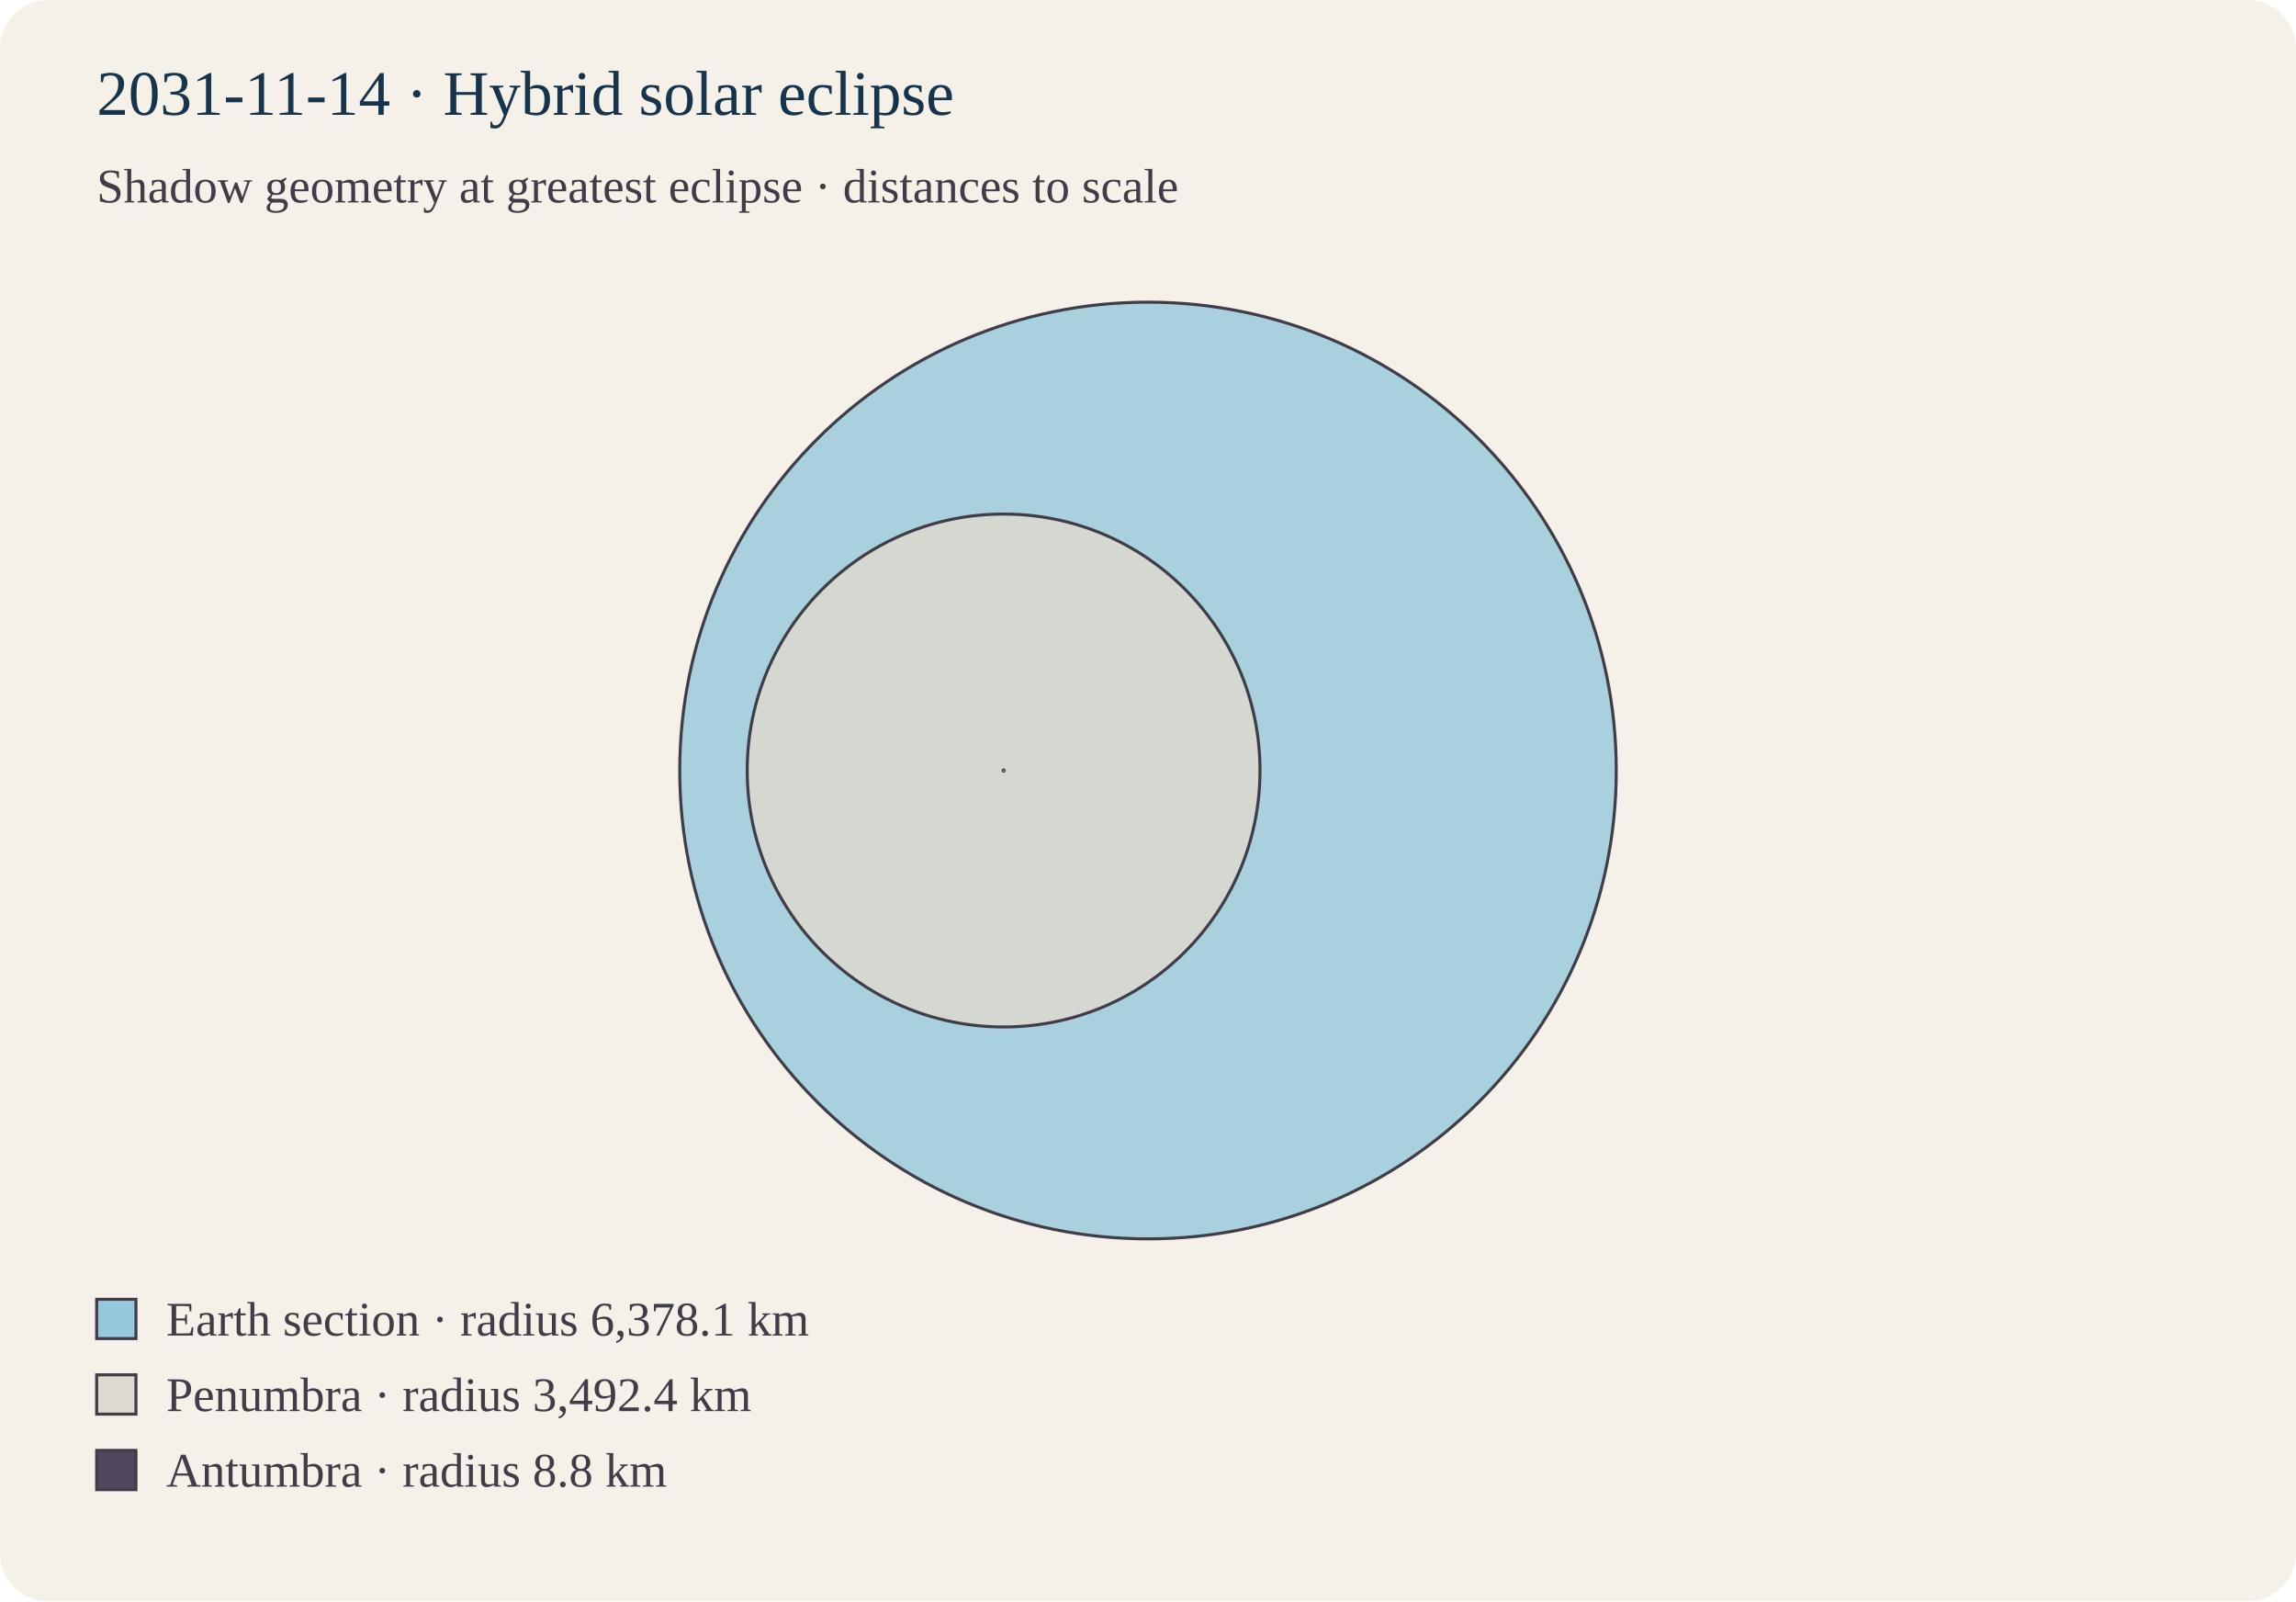
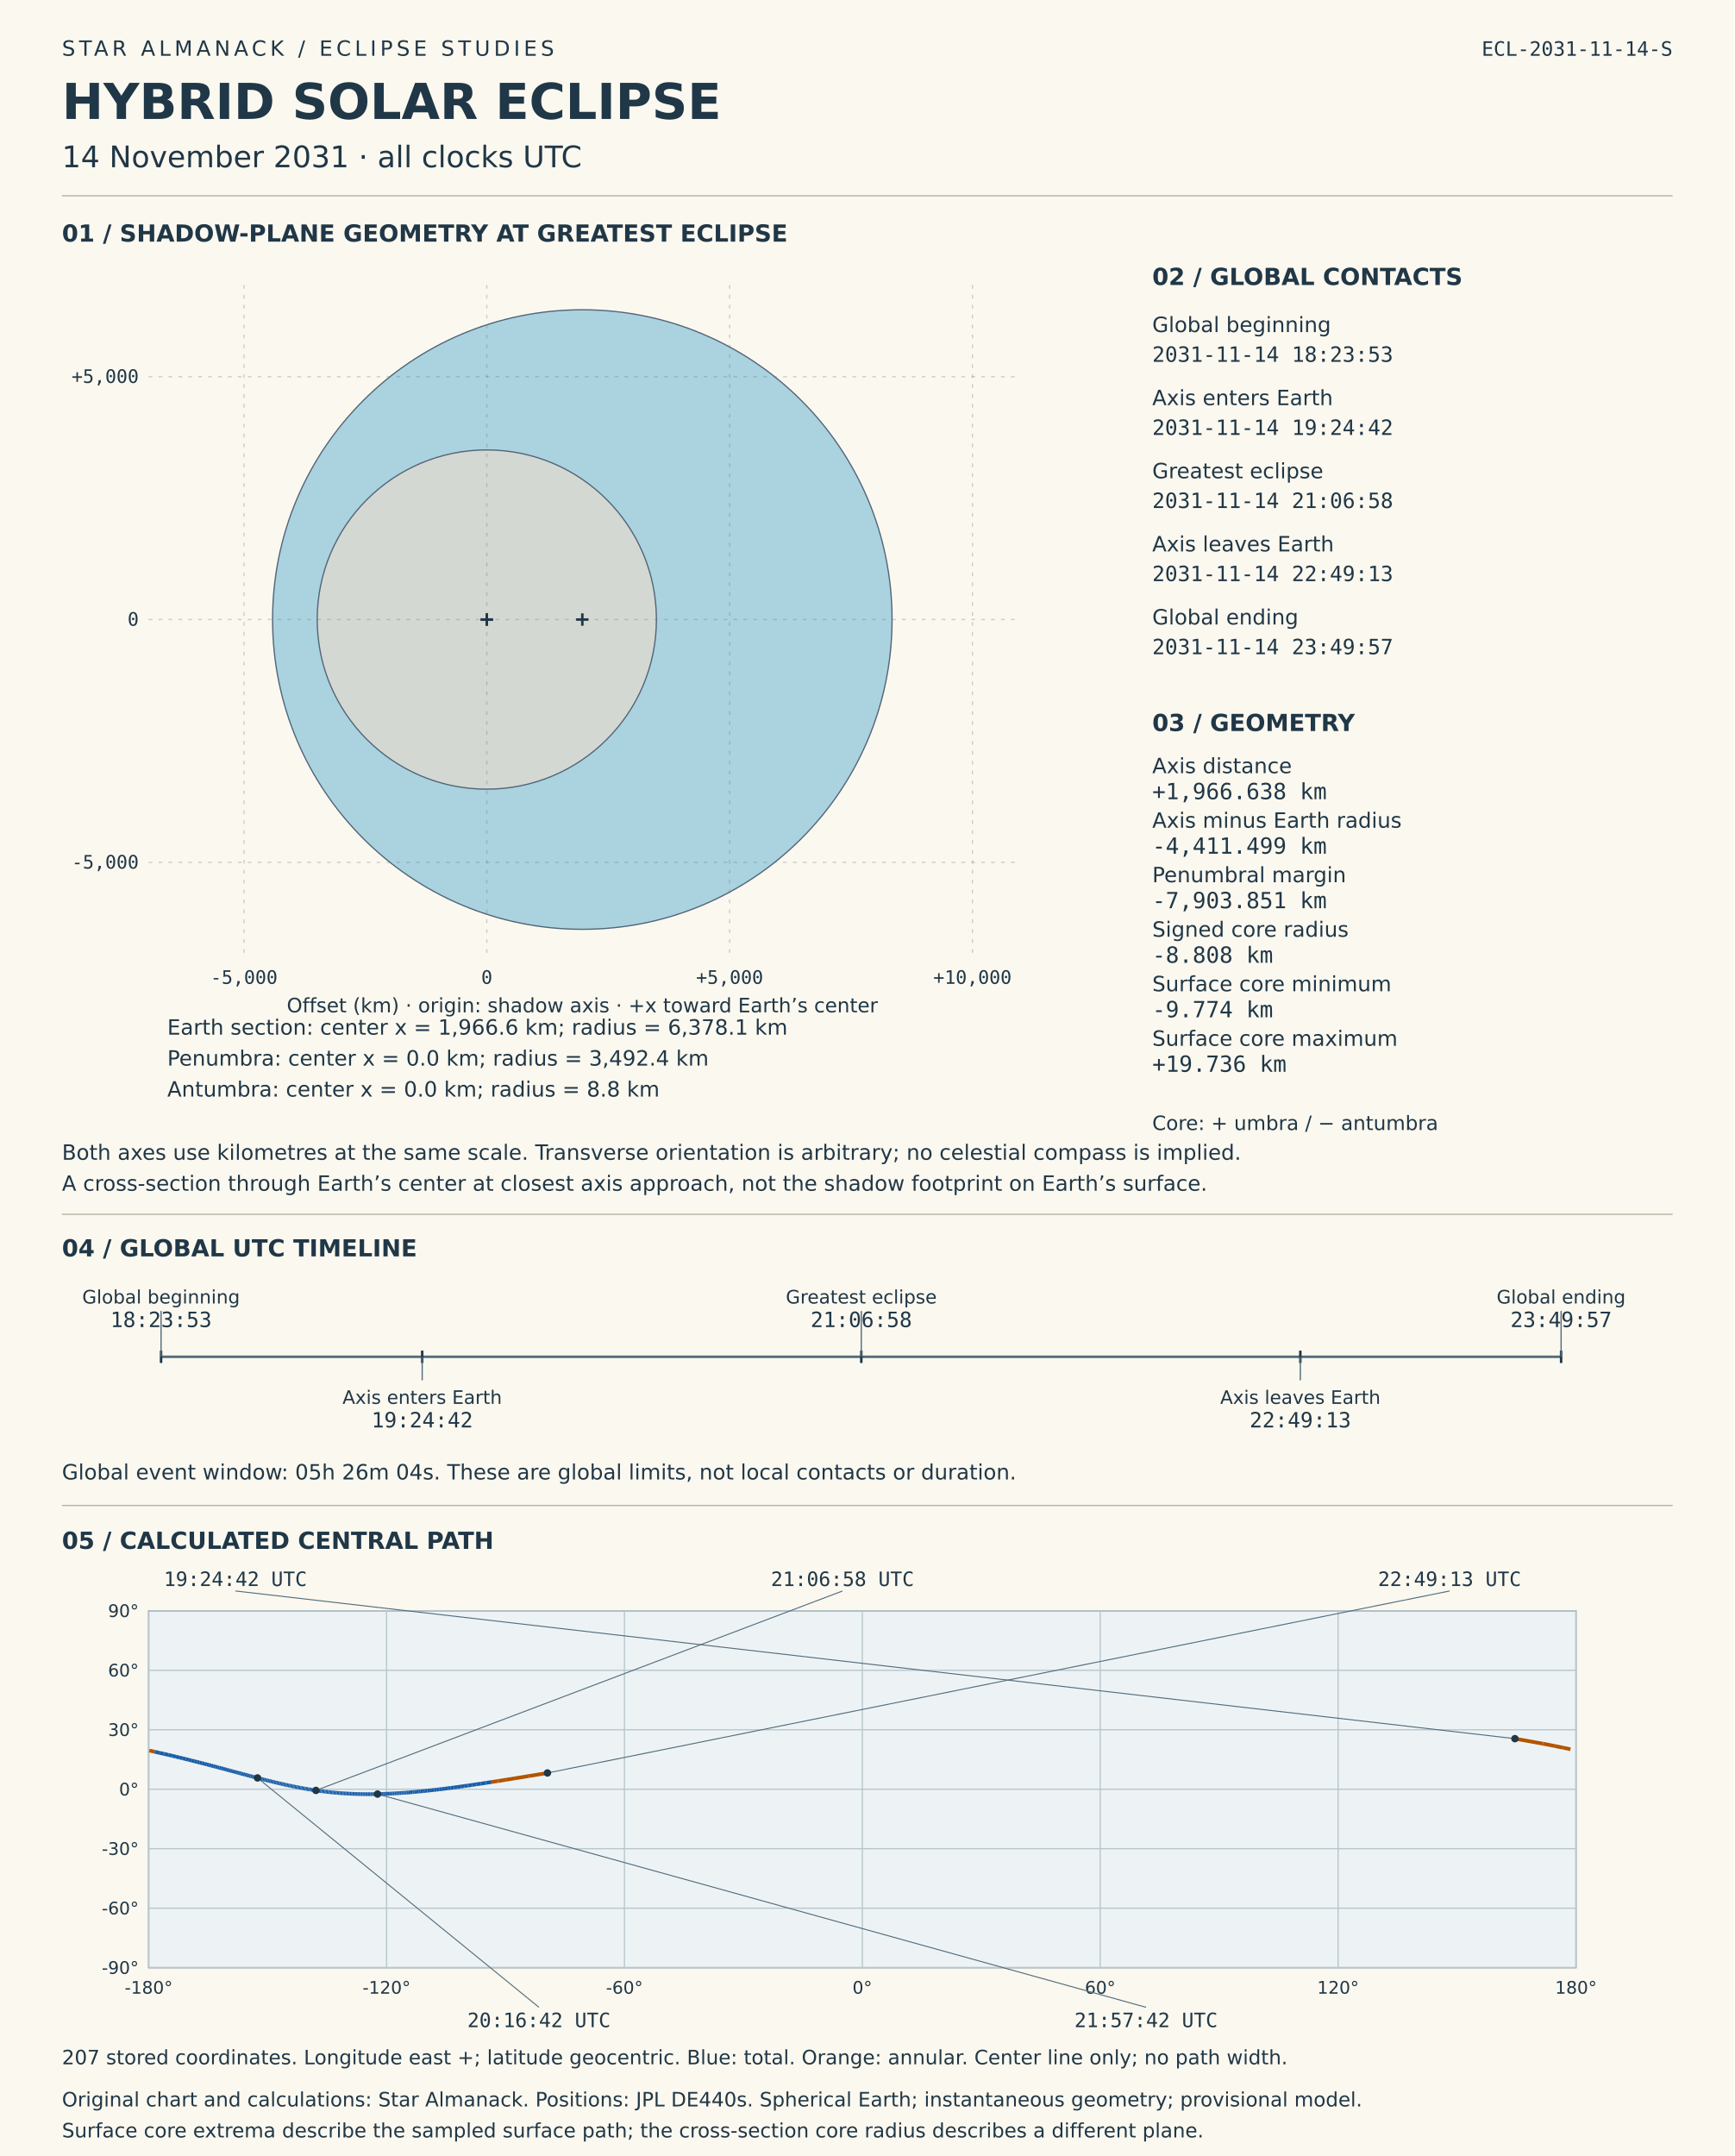
- <svg xmlns="http://www.w3.org/2000/svg" viewBox="0 0 760 530" role="img" aria-labelledby="art-title art-desc">
-   <rect width="760" height="530" rx="16" fill="#f5f1e8" />
-   <text x="32" y="38" font-size="21" fill="#17344d">2031-11-14 · Hybrid solar eclipse</text>
-   <text x="32" y="67" font-size="16" fill="#403d48">Shadow geometry at greatest eclipse · distances to scale</text>
-   <circle data-label="Earth section" cx="380" cy="255" r="155" fill="#96c9db" fill-opacity="0.8" stroke="#403d48" />
-   <circle data-label="Penumbra" cx="332.207" cy="255" r="84.87" fill="#ded9ce" fill-opacity="0.8" stroke="#403d48" />
-   <circle data-label="Antumbra" cx="332.207" cy="255" r="0.214" fill="#51485d" fill-opacity="0.8" stroke="#403d48" />
-   <rect x="32" y="430" width="13" height="13" fill="#96c9db" stroke="#403d48" />
-   <text x="55" y="442" font-size="16" fill="#403d48">Earth section · radius 6,378.1 km</text>
-   <rect x="32" y="455" width="13" height="13" fill="#ded9ce" stroke="#403d48" />
-   <text x="55" y="467" font-size="16" fill="#403d48">Penumbra · radius 3,492.4 km</text>
-   <rect x="32" y="480" width="13" height="13" fill="#51485d" stroke="#403d48" />
-   <text x="55" y="492" font-size="16" fill="#403d48">Antumbra · radius 8.8 km</text>
+ <svg xmlns="http://www.w3.org/2000/svg" viewBox="0 0 1400 1740" role="img" aria-labelledby="solar-title solar-desc">
+   <rect width="1400" height="1740" fill="#fbf8ef" />
+   <style>text{font-family:DejaVu Sans,sans-serif;fill:#203747}.mono{font-family:DejaVu Sans Mono,monospace;font-variant-numeric:tabular-nums}</style>
+   <text x="50" y="45" font-size="17" letter-spacing="3">STAR ALMANACK  /  ECLIPSE STUDIES</text>
+   <text x="50" y="96" font-size="40" font-weight="bold">HYBRID SOLAR ECLIPSE</text>
+   <text x="50" y="135" font-size="24">14 November 2031  ·  all clocks UTC</text>
+   <text x="1350" y="45" font-size="16" text-anchor="end" class="mono">ECL-2031-11-14-S</text>
+   <line x1="50" y1="158" x2="1350" y2="158" stroke="#b8b3a4" />
+   <text x="50" y="195" font-size="19" font-weight="bold">01  /  SHADOW-PLANE GEOMETRY AT GREATEST ECLIPSE</text>
+   <circle data-label="Earth section" cx="470" cy="500.0" r="250" fill="#96c9db" fill-opacity=".8" stroke="#536579" />
+   <circle data-label="Penumbra" cx="392.915" cy="500.0" r="136.888" fill="#ded9ce" fill-opacity=".8" stroke="#536579" />
+   <circle data-label="Antumbra" cx="392.915" cy="500.0" r="0.345" fill="#51485d" fill-opacity=".8" stroke="#536579" />
+   <g id="shadow-coordinate-grid">
+     <line x1="196.933" y1="230" x2="196.933" y2="770" stroke="#526c7b" stroke-opacity=".3" stroke-dasharray="3 5" />
+     <text x="196.933" y="794" font-size="15" text-anchor="middle" class="mono">-5,000</text>
+     <line x1="392.915" y1="230" x2="392.915" y2="770" stroke="#526c7b" stroke-opacity=".3" stroke-dasharray="3 5" />
+     <text x="392.915" y="794" font-size="15" text-anchor="middle" class="mono">0</text>
+     <line x1="588.897" y1="230" x2="588.897" y2="770" stroke="#526c7b" stroke-opacity=".3" stroke-dasharray="3 5" />
+     <text x="588.897" y="794" font-size="15" text-anchor="middle" class="mono">+5,000</text>
+     <line x1="784.879" y1="230" x2="784.879" y2="770" stroke="#526c7b" stroke-opacity=".3" stroke-dasharray="3 5" />
+     <text x="784.879" y="794" font-size="15" text-anchor="middle" class="mono">+10,000</text>
+     <line x1="120" y1="695.982" x2="820" y2="695.982" stroke="#526c7b" stroke-opacity=".3" stroke-dasharray="3 5" />
+     <text x="112" y="700.982" font-size="15" text-anchor="end" class="mono">-5,000</text>
+     <line x1="120" y1="500.0" x2="820" y2="500.0" stroke="#526c7b" stroke-opacity=".3" stroke-dasharray="3 5" />
+     <text x="112" y="505.0" font-size="15" text-anchor="end" class="mono">0</text>
+     <line x1="120" y1="304.018" x2="820" y2="304.018" stroke="#526c7b" stroke-opacity=".3" stroke-dasharray="3 5" />
+     <text x="112" y="309.018" font-size="15" text-anchor="end" class="mono">+5,000</text>
+   </g>
+   <line x1="465.0" y1="500.0" x2="475.0" y2="500.0" stroke="#203747" stroke-width="2" />
+   <line x1="470.0" y1="495.0" x2="470.0" y2="505.0" stroke="#203747" stroke-width="2" />
+   <text x="135" y="835" font-size="17">Earth section: center x = 1,966.6 km; radius = 6,378.1 km</text>
+   <line x1="387.915" y1="500.0" x2="397.915" y2="500.0" stroke="#203747" stroke-width="2" />
+   <line x1="392.915" y1="495.0" x2="392.915" y2="505.0" stroke="#203747" stroke-width="2" />
+   <text x="135" y="860" font-size="17">Penumbra: center x = 0.0 km; radius = 3,492.4 km</text>
+   <line x1="387.915" y1="500.0" x2="397.915" y2="500.0" stroke="#203747" stroke-width="2" />
+   <line x1="392.915" y1="495.0" x2="392.915" y2="505.0" stroke="#203747" stroke-width="2" />
+   <text x="135" y="885" font-size="17">Antumbra: center x = 0.0 km; radius = 8.8 km</text>
+   <text x="470" y="817" font-size="16" text-anchor="middle">Offset (km) · origin: shadow axis · +x toward Earth’s center</text>
+   <text x="50" y="936" font-size="17">Both axes use kilometres at the same scale. Transverse orientation is arbitrary; no celestial compass is implied.</text>
+   <text x="50" y="961" font-size="17">A cross-section through Earth’s center at closest axis approach, not the shadow footprint on Earth’s surface.</text>
+   <text x="930" y="230" font-size="19" font-weight="bold">02  /  GLOBAL CONTACTS</text>
+   <text x="930" y="268" font-size="17">Global beginning</text>
+   <text x="930" y="292" font-size="17" class="mono">2031-11-14  18:23:53</text>
+   <text x="930" y="327" font-size="17">Axis enters Earth</text>
+   <text x="930" y="351" font-size="17" class="mono">2031-11-14  19:24:42</text>
+   <text x="930" y="386" font-size="17">Greatest eclipse</text>
+   <text x="930" y="410" font-size="17" class="mono">2031-11-14  21:06:58</text>
+   <text x="930" y="445" font-size="17">Axis leaves Earth</text>
+   <text x="930" y="469" font-size="17" class="mono">2031-11-14  22:49:13</text>
+   <text x="930" y="504" font-size="17">Global ending</text>
+   <text x="930" y="528" font-size="17" class="mono">2031-11-14  23:49:57</text>
+   <text x="930" y="590" font-size="19" font-weight="bold">03  /  GEOMETRY</text>
+   <text x="930" y="624" font-size="17">Axis distance</text>
+   <text x="930" y="645" font-size="18" class="mono">+1,966.638 km</text>
+   <text x="930" y="668" font-size="17">Axis minus Earth radius</text>
+   <text x="930" y="689" font-size="18" class="mono">-4,411.499 km</text>
+   <text x="930" y="712" font-size="17">Penumbral margin</text>
+   <text x="930" y="733" font-size="18" class="mono">-7,903.851 km</text>
+   <text x="930" y="756" font-size="17">Signed core radius</text>
+   <text x="930" y="777" font-size="18" class="mono">-8.808 km</text>
+   <text x="930" y="800" font-size="17">Surface core minimum</text>
+   <text x="930" y="821" font-size="18" class="mono">-9.774 km</text>
+   <text x="930" y="844" font-size="17">Surface core maximum</text>
+   <text x="930" y="865" font-size="18" class="mono">+19.736 km</text>
+   <text x="930" y="912" font-size="16">Core: + umbra / − antumbra</text>
+   <line x1="50" y1="980" x2="1350" y2="980" stroke="#b8b3a4" />
+   <text x="50" y="1014" font-size="19" font-weight="bold">04  /  GLOBAL UTC TIMELINE</text>
+   <line x1="130" y1="1095" x2="1260" y2="1095" stroke="#526c7b" stroke-width="2" />
+   <line x1="130.0" y1="1090" x2="130.0" y2="1100" stroke="#203747" stroke-width="2" />
+   <line x1="130.0" y1="1095" x2="130.0" y2="1058" stroke="#526c7b" />
+   <text x="130.0" y="1052" font-size="15" text-anchor="middle">Global beginning</text>
+   <text x="130.0" y="1071" font-size="17" text-anchor="middle" class="mono">18:23:53</text>
+   <line x1="340.763" y1="1090" x2="340.763" y2="1100" stroke="#203747" stroke-width="2" />
+   <line x1="340.763" y1="1095" x2="340.763" y2="1114" stroke="#526c7b" />
+   <text x="340.763" y="1133" font-size="15" text-anchor="middle">Axis enters Earth</text>
+   <text x="340.763" y="1152" font-size="17" text-anchor="middle" class="mono">19:24:42</text>
+   <line x1="695.173" y1="1090" x2="695.173" y2="1100" stroke="#203747" stroke-width="2" />
+   <line x1="695.173" y1="1095" x2="695.173" y2="1058" stroke="#526c7b" />
+   <text x="695.173" y="1052" font-size="15" text-anchor="middle">Greatest eclipse</text>
+   <text x="695.173" y="1071" font-size="17" text-anchor="middle" class="mono">21:06:58</text>
+   <line x1="1049.526" y1="1090" x2="1049.526" y2="1100" stroke="#203747" stroke-width="2" />
+   <line x1="1049.526" y1="1095" x2="1049.526" y2="1114" stroke="#526c7b" />
+   <text x="1049.526" y="1133" font-size="15" text-anchor="middle">Axis leaves Earth</text>
+   <text x="1049.526" y="1152" font-size="17" text-anchor="middle" class="mono">22:49:13</text>
+   <line x1="1260.0" y1="1090" x2="1260.0" y2="1100" stroke="#203747" stroke-width="2" />
+   <line x1="1260.0" y1="1095" x2="1260.0" y2="1058" stroke="#526c7b" />
+   <text x="1260.0" y="1052" font-size="15" text-anchor="middle">Global ending</text>
+   <text x="1260.0" y="1071" font-size="17" text-anchor="middle" class="mono">23:49:57</text>
+   <text x="50" y="1194" font-size="17">Global event window: 05h 26m 04s. These are global limits, not local contacts or duration.</text>
+   <line x1="50" y1="1215" x2="1350" y2="1215" stroke="#b8b3a4" />
+   <text x="50" y="1250" font-size="19" font-weight="bold">05  /  CALCULATED CENTRAL PATH</text>
+   <g id="timed-central-path">
+     <rect x="120" y="1300" width="1152" height="288" fill="#edf3f5" stroke="#708090" />
+     <line x1="120.0" y1="1300" x2="120.0" y2="1588" stroke="#b8c7cd" />
+     <text x="120.0" y="1609" font-size="14" text-anchor="middle">-180°</text>
+     <line x1="312.0" y1="1300" x2="312.0" y2="1588" stroke="#b8c7cd" />
+     <text x="312.0" y="1609" font-size="14" text-anchor="middle">-120°</text>
+     <line x1="504.0" y1="1300" x2="504.0" y2="1588" stroke="#b8c7cd" />
+     <text x="504.0" y="1609" font-size="14" text-anchor="middle">-60°</text>
+     <line x1="696.0" y1="1300" x2="696.0" y2="1588" stroke="#b8c7cd" />
+     <text x="696.0" y="1609" font-size="14" text-anchor="middle">0°</text>
+     <line x1="888.0" y1="1300" x2="888.0" y2="1588" stroke="#b8c7cd" />
+     <text x="888.0" y="1609" font-size="14" text-anchor="middle">60°</text>
+     <line x1="1080.0" y1="1300" x2="1080.0" y2="1588" stroke="#b8c7cd" />
+     <text x="1080.0" y="1609" font-size="14" text-anchor="middle">120°</text>
+     <line x1="1272.0" y1="1300" x2="1272.0" y2="1588" stroke="#b8c7cd" />
+     <text x="1272.0" y="1609" font-size="14" text-anchor="middle">180°</text>
+     <line x1="120" y1="1588.0" x2="1272" y2="1588.0" stroke="#b8c7cd" />
+     <text x="112" y="1593.0" font-size="14" text-anchor="end">-90°</text>
+     <line x1="120" y1="1540.0" x2="1272" y2="1540.0" stroke="#b8c7cd" />
+     <text x="112" y="1545.0" font-size="14" text-anchor="end">-60°</text>
+     <line x1="120" y1="1492.0" x2="1272" y2="1492.0" stroke="#b8c7cd" />
+     <text x="112" y="1497.0" font-size="14" text-anchor="end">-30°</text>
+     <line x1="120" y1="1444.0" x2="1272" y2="1444.0" stroke="#b8c7cd" />
+     <text x="112" y="1449.0" font-size="14" text-anchor="end">0°</text>
+     <line x1="120" y1="1396.0" x2="1272" y2="1396.0" stroke="#b8c7cd" />
+     <text x="112" y="1401.0" font-size="14" text-anchor="end">30°</text>
+     <line x1="120" y1="1348.0" x2="1272" y2="1348.0" stroke="#b8c7cd" />
+     <text x="112" y="1353.0" font-size="14" text-anchor="end">60°</text>
+     <line x1="120" y1="1300.0" x2="1272" y2="1300.0" stroke="#b8c7cd" />
+     <text x="112" y="1305.0" font-size="14" text-anchor="end">90°</text>
+     <line x1="1222.714" y1="1403.187" x2="1245.402" y2="1407.266" stroke="#b35400" stroke-width="3" />
+     <line x1="1245.402" y1="1407.266" x2="1254.807" y2="1409.102" stroke="#b35400" stroke-width="3" />
+     <line x1="1254.807" y1="1409.102" x2="1261.797" y2="1410.525" stroke="#b35400" stroke-width="3" />
+     <line x1="1261.797" y1="1410.525" x2="1267.544" y2="1411.732" stroke="#b35400" stroke-width="3" />
+     <line x1="120.499" y1="1412.799" x2="124.895" y2="1413.767" stroke="#b35400" stroke-width="3" />
+     <line x1="124.895" y1="1413.767" x2="128.869" y2="1414.66" stroke="#195ea8" stroke-width="3" />
+     <line x1="128.869" y1="1414.66" x2="132.51" y2="1415.491" stroke="#195ea8" stroke-width="3" />
+     <line x1="132.51" y1="1415.491" x2="135.882" y2="1416.274" stroke="#195ea8" stroke-width="3" />
+     <line x1="135.882" y1="1416.274" x2="139.029" y2="1417.014" stroke="#195ea8" stroke-width="3" />
+     <line x1="139.029" y1="1417.014" x2="141.985" y2="1417.718" stroke="#195ea8" stroke-width="3" />
+     <line x1="141.985" y1="1417.718" x2="144.776" y2="1418.391" stroke="#195ea8" stroke-width="3" />
+     <line x1="144.776" y1="1418.391" x2="147.425" y2="1419.036" stroke="#195ea8" stroke-width="3" />
+     <line x1="147.425" y1="1419.036" x2="149.946" y2="1419.657" stroke="#195ea8" stroke-width="3" />
+     <line x1="149.946" y1="1419.657" x2="152.356" y2="1420.255" stroke="#195ea8" stroke-width="3" />
+     <line x1="152.356" y1="1420.255" x2="154.664" y2="1420.834" stroke="#195ea8" stroke-width="3" />
+     <line x1="154.664" y1="1420.834" x2="156.882" y2="1421.394" stroke="#195ea8" stroke-width="3" />
+     <line x1="156.882" y1="1421.394" x2="159.018" y2="1421.937" stroke="#195ea8" stroke-width="3" />
+     <line x1="159.018" y1="1421.937" x2="161.078" y2="1422.464" stroke="#195ea8" stroke-width="3" />
+     <line x1="161.078" y1="1422.464" x2="163.069" y2="1422.977" stroke="#195ea8" stroke-width="3" />
+     <line x1="163.069" y1="1422.977" x2="164.997" y2="1423.476" stroke="#195ea8" stroke-width="3" />
+     <line x1="164.997" y1="1423.476" x2="166.866" y2="1423.963" stroke="#195ea8" stroke-width="3" />
+     <line x1="166.866" y1="1423.963" x2="168.681" y2="1424.438" stroke="#195ea8" stroke-width="3" />
+     <line x1="168.681" y1="1424.438" x2="170.446" y2="1424.902" stroke="#195ea8" stroke-width="3" />
+     <line x1="170.446" y1="1424.902" x2="172.164" y2="1425.355" stroke="#195ea8" stroke-width="3" />
+     <line x1="172.164" y1="1425.355" x2="173.838" y2="1425.798" stroke="#195ea8" stroke-width="3" />
+     <line x1="173.838" y1="1425.798" x2="175.471" y2="1426.232" stroke="#195ea8" stroke-width="3" />
+     <line x1="175.471" y1="1426.232" x2="177.066" y2="1426.657" stroke="#195ea8" stroke-width="3" />
+     <line x1="177.066" y1="1426.657" x2="178.625" y2="1427.073" stroke="#195ea8" stroke-width="3" />
+     <line x1="178.625" y1="1427.073" x2="180.149" y2="1427.481" stroke="#195ea8" stroke-width="3" />
+     <line x1="180.149" y1="1427.481" x2="181.642" y2="1427.881" stroke="#195ea8" stroke-width="3" />
+     <line x1="181.642" y1="1427.881" x2="183.104" y2="1428.273" stroke="#195ea8" stroke-width="3" />
+     <line x1="183.104" y1="1428.273" x2="184.537" y2="1428.659" stroke="#195ea8" stroke-width="3" />
+     <line x1="184.537" y1="1428.659" x2="185.944" y2="1429.037" stroke="#195ea8" stroke-width="3" />
+     <line x1="185.944" y1="1429.037" x2="187.324" y2="1429.409" stroke="#195ea8" stroke-width="3" />
+     <line x1="187.324" y1="1429.409" x2="188.681" y2="1429.774" stroke="#195ea8" stroke-width="3" />
+     <line x1="188.681" y1="1429.774" x2="190.014" y2="1430.133" stroke="#195ea8" stroke-width="3" />
+     <line x1="190.014" y1="1430.133" x2="191.325" y2="1430.486" stroke="#195ea8" stroke-width="3" />
+     <line x1="191.325" y1="1430.486" x2="192.615" y2="1430.834" stroke="#195ea8" stroke-width="3" />
+     <line x1="192.615" y1="1430.834" x2="193.885" y2="1431.175" stroke="#195ea8" stroke-width="3" />
+     <line x1="193.885" y1="1431.175" x2="195.136" y2="1431.511" stroke="#195ea8" stroke-width="3" />
+     <line x1="195.136" y1="1431.511" x2="196.369" y2="1431.842" stroke="#195ea8" stroke-width="3" />
+     <line x1="196.369" y1="1431.842" x2="197.585" y2="1432.168" stroke="#195ea8" stroke-width="3" />
+     <line x1="197.585" y1="1432.168" x2="198.784" y2="1432.488" stroke="#195ea8" stroke-width="3" />
+     <line x1="198.784" y1="1432.488" x2="199.967" y2="1432.804" stroke="#195ea8" stroke-width="3" />
+     <line x1="199.967" y1="1432.804" x2="201.135" y2="1433.115" stroke="#195ea8" stroke-width="3" />
+     <line x1="201.135" y1="1433.115" x2="202.289" y2="1433.421" stroke="#195ea8" stroke-width="3" />
+     <line x1="202.289" y1="1433.421" x2="203.429" y2="1433.722" stroke="#195ea8" stroke-width="3" />
+     <line x1="203.429" y1="1433.722" x2="204.555" y2="1434.02" stroke="#195ea8" stroke-width="3" />
+     <line x1="204.555" y1="1434.02" x2="205.669" y2="1434.312" stroke="#195ea8" stroke-width="3" />
+     <line x1="205.669" y1="1434.312" x2="206.771" y2="1434.601" stroke="#195ea8" stroke-width="3" />
+     <line x1="206.771" y1="1434.601" x2="207.861" y2="1434.885" stroke="#195ea8" stroke-width="3" />
+     <line x1="207.861" y1="1434.885" x2="208.94" y2="1435.166" stroke="#195ea8" stroke-width="3" />
+     <line x1="208.94" y1="1435.166" x2="210.009" y2="1435.442" stroke="#195ea8" stroke-width="3" />
+     <line x1="210.009" y1="1435.442" x2="211.067" y2="1435.715" stroke="#195ea8" stroke-width="3" />
+     <line x1="211.067" y1="1435.715" x2="212.115" y2="1435.983" stroke="#195ea8" stroke-width="3" />
+     <line x1="212.115" y1="1435.983" x2="213.154" y2="1436.248" stroke="#195ea8" stroke-width="3" />
+     <line x1="213.154" y1="1436.248" x2="214.184" y2="1436.509" stroke="#195ea8" stroke-width="3" />
+     <line x1="214.184" y1="1436.509" x2="215.205" y2="1436.767" stroke="#195ea8" stroke-width="3" />
+     <line x1="215.205" y1="1436.767" x2="216.218" y2="1437.02" stroke="#195ea8" stroke-width="3" />
+     <line x1="216.218" y1="1437.02" x2="217.224" y2="1437.271" stroke="#195ea8" stroke-width="3" />
+     <line x1="217.224" y1="1437.271" x2="218.221" y2="1437.517" stroke="#195ea8" stroke-width="3" />
+     <line x1="218.221" y1="1437.517" x2="219.212" y2="1437.761" stroke="#195ea8" stroke-width="3" />
+     <line x1="219.212" y1="1437.761" x2="220.195" y2="1438.001" stroke="#195ea8" stroke-width="3" />
+     <line x1="220.195" y1="1438.001" x2="221.172" y2="1438.237" stroke="#195ea8" stroke-width="3" />
+     <line x1="221.172" y1="1438.237" x2="222.142" y2="1438.471" stroke="#195ea8" stroke-width="3" />
+     <line x1="222.142" y1="1438.471" x2="223.107" y2="1438.701" stroke="#195ea8" stroke-width="3" />
+     <line x1="223.107" y1="1438.701" x2="224.066" y2="1438.928" stroke="#195ea8" stroke-width="3" />
+     <line x1="224.066" y1="1438.928" x2="225.019" y2="1439.151" stroke="#195ea8" stroke-width="3" />
+     <line x1="225.019" y1="1439.151" x2="225.967" y2="1439.372" stroke="#195ea8" stroke-width="3" />
+     <line x1="225.967" y1="1439.372" x2="226.91" y2="1439.589" stroke="#195ea8" stroke-width="3" />
+     <line x1="226.91" y1="1439.589" x2="227.848" y2="1439.804" stroke="#195ea8" stroke-width="3" />
+     <line x1="227.848" y1="1439.804" x2="228.781" y2="1440.015" stroke="#195ea8" stroke-width="3" />
+     <line x1="228.781" y1="1440.015" x2="229.711" y2="1440.224" stroke="#195ea8" stroke-width="3" />
+     <line x1="229.711" y1="1440.224" x2="230.636" y2="1440.429" stroke="#195ea8" stroke-width="3" />
+     <line x1="230.636" y1="1440.429" x2="231.557" y2="1440.631" stroke="#195ea8" stroke-width="3" />
+     <line x1="231.557" y1="1440.631" x2="232.475" y2="1440.831" stroke="#195ea8" stroke-width="3" />
+     <line x1="232.475" y1="1440.831" x2="233.389" y2="1441.027" stroke="#195ea8" stroke-width="3" />
+     <line x1="233.389" y1="1441.027" x2="234.3" y2="1441.221" stroke="#195ea8" stroke-width="3" />
+     <line x1="234.3" y1="1441.221" x2="235.208" y2="1441.412" stroke="#195ea8" stroke-width="3" />
+     <line x1="235.208" y1="1441.412" x2="236.113" y2="1441.6" stroke="#195ea8" stroke-width="3" />
+     <line x1="236.113" y1="1441.6" x2="237.016" y2="1441.785" stroke="#195ea8" stroke-width="3" />
+     <line x1="237.016" y1="1441.785" x2="237.916" y2="1441.968" stroke="#195ea8" stroke-width="3" />
+     <line x1="237.916" y1="1441.968" x2="238.814" y2="1442.147" stroke="#195ea8" stroke-width="3" />
+     <line x1="238.814" y1="1442.147" x2="239.71" y2="1442.324" stroke="#195ea8" stroke-width="3" />
+     <line x1="239.71" y1="1442.324" x2="240.603" y2="1442.498" stroke="#195ea8" stroke-width="3" />
+     <line x1="240.603" y1="1442.498" x2="241.495" y2="1442.669" stroke="#195ea8" stroke-width="3" />
+     <line x1="241.495" y1="1442.669" x2="242.386" y2="1442.838" stroke="#195ea8" stroke-width="3" />
+     <line x1="242.386" y1="1442.838" x2="243.275" y2="1443.004" stroke="#195ea8" stroke-width="3" />
+     <line x1="243.275" y1="1443.004" x2="244.163" y2="1443.167" stroke="#195ea8" stroke-width="3" />
+     <line x1="244.163" y1="1443.167" x2="245.049" y2="1443.328" stroke="#195ea8" stroke-width="3" />
+     <line x1="245.049" y1="1443.328" x2="245.935" y2="1443.485" stroke="#195ea8" stroke-width="3" />
+     <line x1="245.935" y1="1443.485" x2="246.82" y2="1443.641" stroke="#195ea8" stroke-width="3" />
+     <line x1="246.82" y1="1443.641" x2="247.705" y2="1443.793" stroke="#195ea8" stroke-width="3" />
+     <line x1="247.705" y1="1443.793" x2="248.589" y2="1443.943" stroke="#195ea8" stroke-width="3" />
+     <line x1="248.589" y1="1443.943" x2="249.472" y2="1444.09" stroke="#195ea8" stroke-width="3" />
+     <line x1="249.472" y1="1444.09" x2="250.356" y2="1444.235" stroke="#195ea8" stroke-width="3" />
+     <line x1="250.356" y1="1444.235" x2="251.24" y2="1444.377" stroke="#195ea8" stroke-width="3" />
+     <line x1="251.24" y1="1444.377" x2="252.123" y2="1444.516" stroke="#195ea8" stroke-width="3" />
+     <line x1="252.123" y1="1444.516" x2="253.008" y2="1444.653" stroke="#195ea8" stroke-width="3" />
+     <line x1="253.008" y1="1444.653" x2="253.892" y2="1444.787" stroke="#195ea8" stroke-width="3" />
+     <line x1="253.892" y1="1444.787" x2="254.778" y2="1444.918" stroke="#195ea8" stroke-width="3" />
+     <line x1="254.778" y1="1444.918" x2="255.014" y2="1444.953" stroke="#195ea8" stroke-width="3" />
+     <line x1="255.014" y1="1444.953" x2="255.664" y2="1445.047" stroke="#195ea8" stroke-width="3" />
+     <line x1="255.664" y1="1445.047" x2="256.551" y2="1445.173" stroke="#195ea8" stroke-width="3" />
+     <line x1="256.551" y1="1445.173" x2="257.439" y2="1445.297" stroke="#195ea8" stroke-width="3" />
+     <line x1="257.439" y1="1445.297" x2="258.328" y2="1445.417" stroke="#195ea8" stroke-width="3" />
+     <line x1="258.328" y1="1445.417" x2="259.219" y2="1445.536" stroke="#195ea8" stroke-width="3" />
+     <line x1="259.219" y1="1445.536" x2="260.111" y2="1445.651" stroke="#195ea8" stroke-width="3" />
+     <line x1="260.111" y1="1445.651" x2="261.005" y2="1445.764" stroke="#195ea8" stroke-width="3" />
+     <line x1="261.005" y1="1445.764" x2="261.901" y2="1445.875" stroke="#195ea8" stroke-width="3" />
+     <line x1="261.901" y1="1445.875" x2="262.799" y2="1445.982" stroke="#195ea8" stroke-width="3" />
+     <line x1="262.799" y1="1445.982" x2="263.699" y2="1446.087" stroke="#195ea8" stroke-width="3" />
+     <line x1="263.699" y1="1446.087" x2="264.601" y2="1446.19" stroke="#195ea8" stroke-width="3" />
+     <line x1="264.601" y1="1446.19" x2="265.506" y2="1446.289" stroke="#195ea8" stroke-width="3" />
+     <line x1="265.506" y1="1446.289" x2="266.414" y2="1446.386" stroke="#195ea8" stroke-width="3" />
+     <line x1="266.414" y1="1446.386" x2="267.324" y2="1446.481" stroke="#195ea8" stroke-width="3" />
+     <line x1="267.324" y1="1446.481" x2="268.237" y2="1446.572" stroke="#195ea8" stroke-width="3" />
+     <line x1="268.237" y1="1446.572" x2="269.153" y2="1446.661" stroke="#195ea8" stroke-width="3" />
+     <line x1="269.153" y1="1446.661" x2="270.073" y2="1446.747" stroke="#195ea8" stroke-width="3" />
+     <line x1="270.073" y1="1446.747" x2="270.996" y2="1446.831" stroke="#195ea8" stroke-width="3" />
+     <line x1="270.996" y1="1446.831" x2="271.923" y2="1446.911" stroke="#195ea8" stroke-width="3" />
+     <line x1="271.923" y1="1446.911" x2="272.853" y2="1446.989" stroke="#195ea8" stroke-width="3" />
+     <line x1="272.853" y1="1446.989" x2="273.788" y2="1447.064" stroke="#195ea8" stroke-width="3" />
+     <line x1="273.788" y1="1447.064" x2="274.726" y2="1447.137" stroke="#195ea8" stroke-width="3" />
+     <line x1="274.726" y1="1447.137" x2="275.669" y2="1447.206" stroke="#195ea8" stroke-width="3" />
+     <line x1="275.669" y1="1447.206" x2="276.616" y2="1447.273" stroke="#195ea8" stroke-width="3" />
+     <line x1="276.616" y1="1447.273" x2="277.568" y2="1447.337" stroke="#195ea8" stroke-width="3" />
+     <line x1="277.568" y1="1447.337" x2="278.525" y2="1447.398" stroke="#195ea8" stroke-width="3" />
+     <line x1="278.525" y1="1447.398" x2="279.487" y2="1447.456" stroke="#195ea8" stroke-width="3" />
+     <line x1="279.487" y1="1447.456" x2="280.455" y2="1447.511" stroke="#195ea8" stroke-width="3" />
+     <line x1="280.455" y1="1447.511" x2="281.427" y2="1447.563" stroke="#195ea8" stroke-width="3" />
+     <line x1="281.427" y1="1447.563" x2="282.406" y2="1447.612" stroke="#195ea8" stroke-width="3" />
+     <line x1="282.406" y1="1447.612" x2="283.39" y2="1447.658" stroke="#195ea8" stroke-width="3" />
+     <line x1="283.39" y1="1447.658" x2="284.381" y2="1447.701" stroke="#195ea8" stroke-width="3" />
+     <line x1="284.381" y1="1447.701" x2="285.378" y2="1447.741" stroke="#195ea8" stroke-width="3" />
+     <line x1="285.378" y1="1447.741" x2="286.381" y2="1447.778" stroke="#195ea8" stroke-width="3" />
+     <line x1="286.381" y1="1447.778" x2="287.391" y2="1447.812" stroke="#195ea8" stroke-width="3" />
+     <line x1="287.391" y1="1447.812" x2="288.409" y2="1447.843" stroke="#195ea8" stroke-width="3" />
+     <line x1="288.409" y1="1447.843" x2="289.434" y2="1447.87" stroke="#195ea8" stroke-width="3" />
+     <line x1="289.434" y1="1447.87" x2="290.466" y2="1447.895" stroke="#195ea8" stroke-width="3" />
+     <line x1="290.466" y1="1447.895" x2="291.506" y2="1447.916" stroke="#195ea8" stroke-width="3" />
+     <line x1="291.506" y1="1447.916" x2="292.554" y2="1447.933" stroke="#195ea8" stroke-width="3" />
+     <line x1="292.554" y1="1447.933" x2="293.611" y2="1447.947" stroke="#195ea8" stroke-width="3" />
+     <line x1="293.611" y1="1447.947" x2="294.676" y2="1447.958" stroke="#195ea8" stroke-width="3" />
+     <line x1="294.676" y1="1447.958" x2="295.751" y2="1447.966" stroke="#195ea8" stroke-width="3" />
+     <line x1="295.751" y1="1447.966" x2="296.835" y2="1447.97" stroke="#195ea8" stroke-width="3" />
+     <line x1="296.835" y1="1447.97" x2="297.928" y2="1447.97" stroke="#195ea8" stroke-width="3" />
+     <line x1="297.928" y1="1447.97" x2="299.032" y2="1447.967" stroke="#195ea8" stroke-width="3" />
+     <line x1="299.032" y1="1447.967" x2="300.146" y2="1447.96" stroke="#195ea8" stroke-width="3" />
+     <line x1="300.146" y1="1447.96" x2="301.27" y2="1447.949" stroke="#195ea8" stroke-width="3" />
+     <line x1="301.27" y1="1447.949" x2="302.406" y2="1447.934" stroke="#195ea8" stroke-width="3" />
+     <line x1="302.406" y1="1447.934" x2="303.553" y2="1447.916" stroke="#195ea8" stroke-width="3" />
+     <line x1="303.553" y1="1447.916" x2="304.713" y2="1447.894" stroke="#195ea8" stroke-width="3" />
+     <line x1="304.713" y1="1447.894" x2="305.885" y2="1447.867" stroke="#195ea8" stroke-width="3" />
+     <line x1="305.885" y1="1447.867" x2="307.07" y2="1447.837" stroke="#195ea8" stroke-width="3" />
+     <line x1="307.07" y1="1447.837" x2="308.268" y2="1447.802" stroke="#195ea8" stroke-width="3" />
+     <line x1="308.268" y1="1447.802" x2="309.48" y2="1447.763" stroke="#195ea8" stroke-width="3" />
+     <line x1="309.48" y1="1447.763" x2="310.706" y2="1447.72" stroke="#195ea8" stroke-width="3" />
+     <line x1="310.706" y1="1447.72" x2="311.948" y2="1447.672" stroke="#195ea8" stroke-width="3" />
+     <line x1="311.948" y1="1447.672" x2="313.205" y2="1447.619" stroke="#195ea8" stroke-width="3" />
+     <line x1="313.205" y1="1447.619" x2="314.478" y2="1447.562" stroke="#195ea8" stroke-width="3" />
+     <line x1="314.478" y1="1447.562" x2="315.769" y2="1447.501" stroke="#195ea8" stroke-width="3" />
+     <line x1="315.769" y1="1447.501" x2="317.076" y2="1447.434" stroke="#195ea8" stroke-width="3" />
+     <line x1="317.076" y1="1447.434" x2="318.403" y2="1447.362" stroke="#195ea8" stroke-width="3" />
+     <line x1="318.403" y1="1447.362" x2="319.748" y2="1447.285" stroke="#195ea8" stroke-width="3" />
+     <line x1="319.748" y1="1447.285" x2="321.114" y2="1447.203" stroke="#195ea8" stroke-width="3" />
+     <line x1="321.114" y1="1447.203" x2="322.5" y2="1447.115" stroke="#195ea8" stroke-width="3" />
+     <line x1="322.5" y1="1447.115" x2="323.908" y2="1447.021" stroke="#195ea8" stroke-width="3" />
+     <line x1="323.908" y1="1447.021" x2="325.339" y2="1446.922" stroke="#195ea8" stroke-width="3" />
+     <line x1="325.339" y1="1446.922" x2="326.794" y2="1446.816" stroke="#195ea8" stroke-width="3" />
+     <line x1="326.794" y1="1446.816" x2="328.274" y2="1446.705" stroke="#195ea8" stroke-width="3" />
+     <line x1="328.274" y1="1446.705" x2="329.781" y2="1446.587" stroke="#195ea8" stroke-width="3" />
+     <line x1="329.781" y1="1446.587" x2="331.315" y2="1446.462" stroke="#195ea8" stroke-width="3" />
+     <line x1="331.315" y1="1446.462" x2="332.879" y2="1446.33" stroke="#195ea8" stroke-width="3" />
+     <line x1="332.879" y1="1446.33" x2="334.473" y2="1446.191" stroke="#195ea8" stroke-width="3" />
+     <line x1="334.473" y1="1446.191" x2="336.1" y2="1446.044" stroke="#195ea8" stroke-width="3" />
+     <line x1="336.1" y1="1446.044" x2="337.761" y2="1445.889" stroke="#195ea8" stroke-width="3" />
+     <line x1="337.761" y1="1445.889" x2="339.459" y2="1445.726" stroke="#195ea8" stroke-width="3" />
+     <line x1="339.459" y1="1445.726" x2="341.195" y2="1445.555" stroke="#195ea8" stroke-width="3" />
+     <line x1="341.195" y1="1445.555" x2="342.973" y2="1445.374" stroke="#195ea8" stroke-width="3" />
+     <line x1="342.973" y1="1445.374" x2="344.795" y2="1445.184" stroke="#195ea8" stroke-width="3" />
+     <line x1="344.795" y1="1445.184" x2="346.663" y2="1444.984" stroke="#195ea8" stroke-width="3" />
+     <line x1="346.663" y1="1444.984" x2="348.582" y2="1444.773" stroke="#195ea8" stroke-width="3" />
+     <line x1="348.582" y1="1444.773" x2="350.555" y2="1444.55" stroke="#195ea8" stroke-width="3" />
+     <line x1="350.555" y1="1444.55" x2="352.587" y2="1444.315" stroke="#195ea8" stroke-width="3" />
+     <line x1="352.587" y1="1444.315" x2="354.681" y2="1444.068" stroke="#195ea8" stroke-width="3" />
+     <line x1="354.681" y1="1444.068" x2="356.844" y2="1443.806" stroke="#195ea8" stroke-width="3" />
+     <line x1="356.844" y1="1443.806" x2="359.082" y2="1443.53" stroke="#195ea8" stroke-width="3" />
+     <line x1="359.082" y1="1443.53" x2="361.401" y2="1443.237" stroke="#195ea8" stroke-width="3" />
+     <line x1="361.401" y1="1443.237" x2="363.812" y2="1442.927" stroke="#195ea8" stroke-width="3" />
+     <line x1="363.812" y1="1442.927" x2="366.322" y2="1442.597" stroke="#195ea8" stroke-width="3" />
+     <line x1="366.322" y1="1442.597" x2="368.945" y2="1442.246" stroke="#195ea8" stroke-width="3" />
+     <line x1="368.945" y1="1442.246" x2="371.693" y2="1441.87" stroke="#195ea8" stroke-width="3" />
+     <line x1="371.693" y1="1441.87" x2="374.586" y2="1441.468" stroke="#195ea8" stroke-width="3" />
+     <line x1="374.586" y1="1441.468" x2="377.643" y2="1441.035" stroke="#195ea8" stroke-width="3" />
+     <line x1="377.643" y1="1441.035" x2="380.894" y2="1440.567" stroke="#195ea8" stroke-width="3" />
+     <line x1="380.894" y1="1440.567" x2="384.373" y2="1440.058" stroke="#195ea8" stroke-width="3" />
+     <line x1="384.373" y1="1440.058" x2="388.129" y2="1439.498" stroke="#195ea8" stroke-width="3" />
+     <line x1="388.129" y1="1439.498" x2="392.23" y2="1438.878" stroke="#195ea8" stroke-width="3" />
+     <line x1="392.23" y1="1438.878" x2="396.778" y2="1438.179" stroke="#195ea8" stroke-width="3" />
+     <line x1="396.778" y1="1438.179" x2="401.932" y2="1437.375" stroke="#b35400" stroke-width="3" />
+     <line x1="401.932" y1="1437.375" x2="407.983" y2="1436.416" stroke="#b35400" stroke-width="3" />
+     <line x1="407.983" y1="1436.416" x2="415.559" y2="1435.198" stroke="#b35400" stroke-width="3" />
+     <line x1="415.559" y1="1435.198" x2="426.788" y2="1433.365" stroke="#b35400" stroke-width="3" />
+     <line x1="426.788" y1="1433.365" x2="441.861" y2="1430.873" stroke="#b35400" stroke-width="3" />
+     <line x1="1222.714" y1="1403.187" x2="190" y2="1284" stroke="#526c7b" stroke-width=".8" />
+     <circle data-utc="2031-11-14T19:24:42Z" cx="1222.714" cy="1403.187" r="3" fill="#203747" />
+     <text x="190" y="1280" font-size="16" text-anchor="middle" class="mono">19:24:42 UTC</text>
+     <line x1="207.861" y1="1434.885" x2="435" y2="1620" stroke="#526c7b" stroke-width=".8" />
+     <circle data-utc="2031-11-14T20:16:42Z" cx="207.861" cy="1434.885" r="3" fill="#203747" />
+     <text x="435" y="1636" font-size="16" text-anchor="middle" class="mono">20:16:42 UTC</text>
+     <line x1="255.014" y1="1444.953" x2="680" y2="1284" stroke="#526c7b" stroke-width=".8" />
+     <circle data-utc="2031-11-14T21:06:58Z" cx="255.014" cy="1444.953" r="3" fill="#203747" />
+     <text x="680" y="1280" font-size="16" text-anchor="middle" class="mono">21:06:58 UTC</text>
+     <line x1="304.713" y1="1447.894" x2="925" y2="1620" stroke="#526c7b" stroke-width=".8" />
+     <circle data-utc="2031-11-14T21:57:42Z" cx="304.713" cy="1447.894" r="3" fill="#203747" />
+     <text x="925" y="1636" font-size="16" text-anchor="middle" class="mono">21:57:42 UTC</text>
+     <line x1="441.861" y1="1430.873" x2="1170" y2="1284" stroke="#526c7b" stroke-width=".8" />
+     <circle data-utc="2031-11-14T22:49:13Z" cx="441.861" cy="1430.873" r="3" fill="#203747" />
+     <text x="1170" y="1280" font-size="16" text-anchor="middle" class="mono">22:49:13 UTC</text>
+   </g>
+   <text x="50" y="1666" font-size="16">207 stored coordinates. Longitude east +; latitude geocentric. Blue: total. Orange: annular. Center line only; no path width.</text>
+   <text x="50" y="1700" font-size="16">Original chart and calculations: Star Almanack. Positions: JPL DE440s. Spherical Earth; instantaneous geometry; provisional model.</text>
+   <text x="50" y="1725" font-size="16">Surface core extrema describe the sampled surface path; the cross-section core radius describes a different plane.</text>
</svg>
